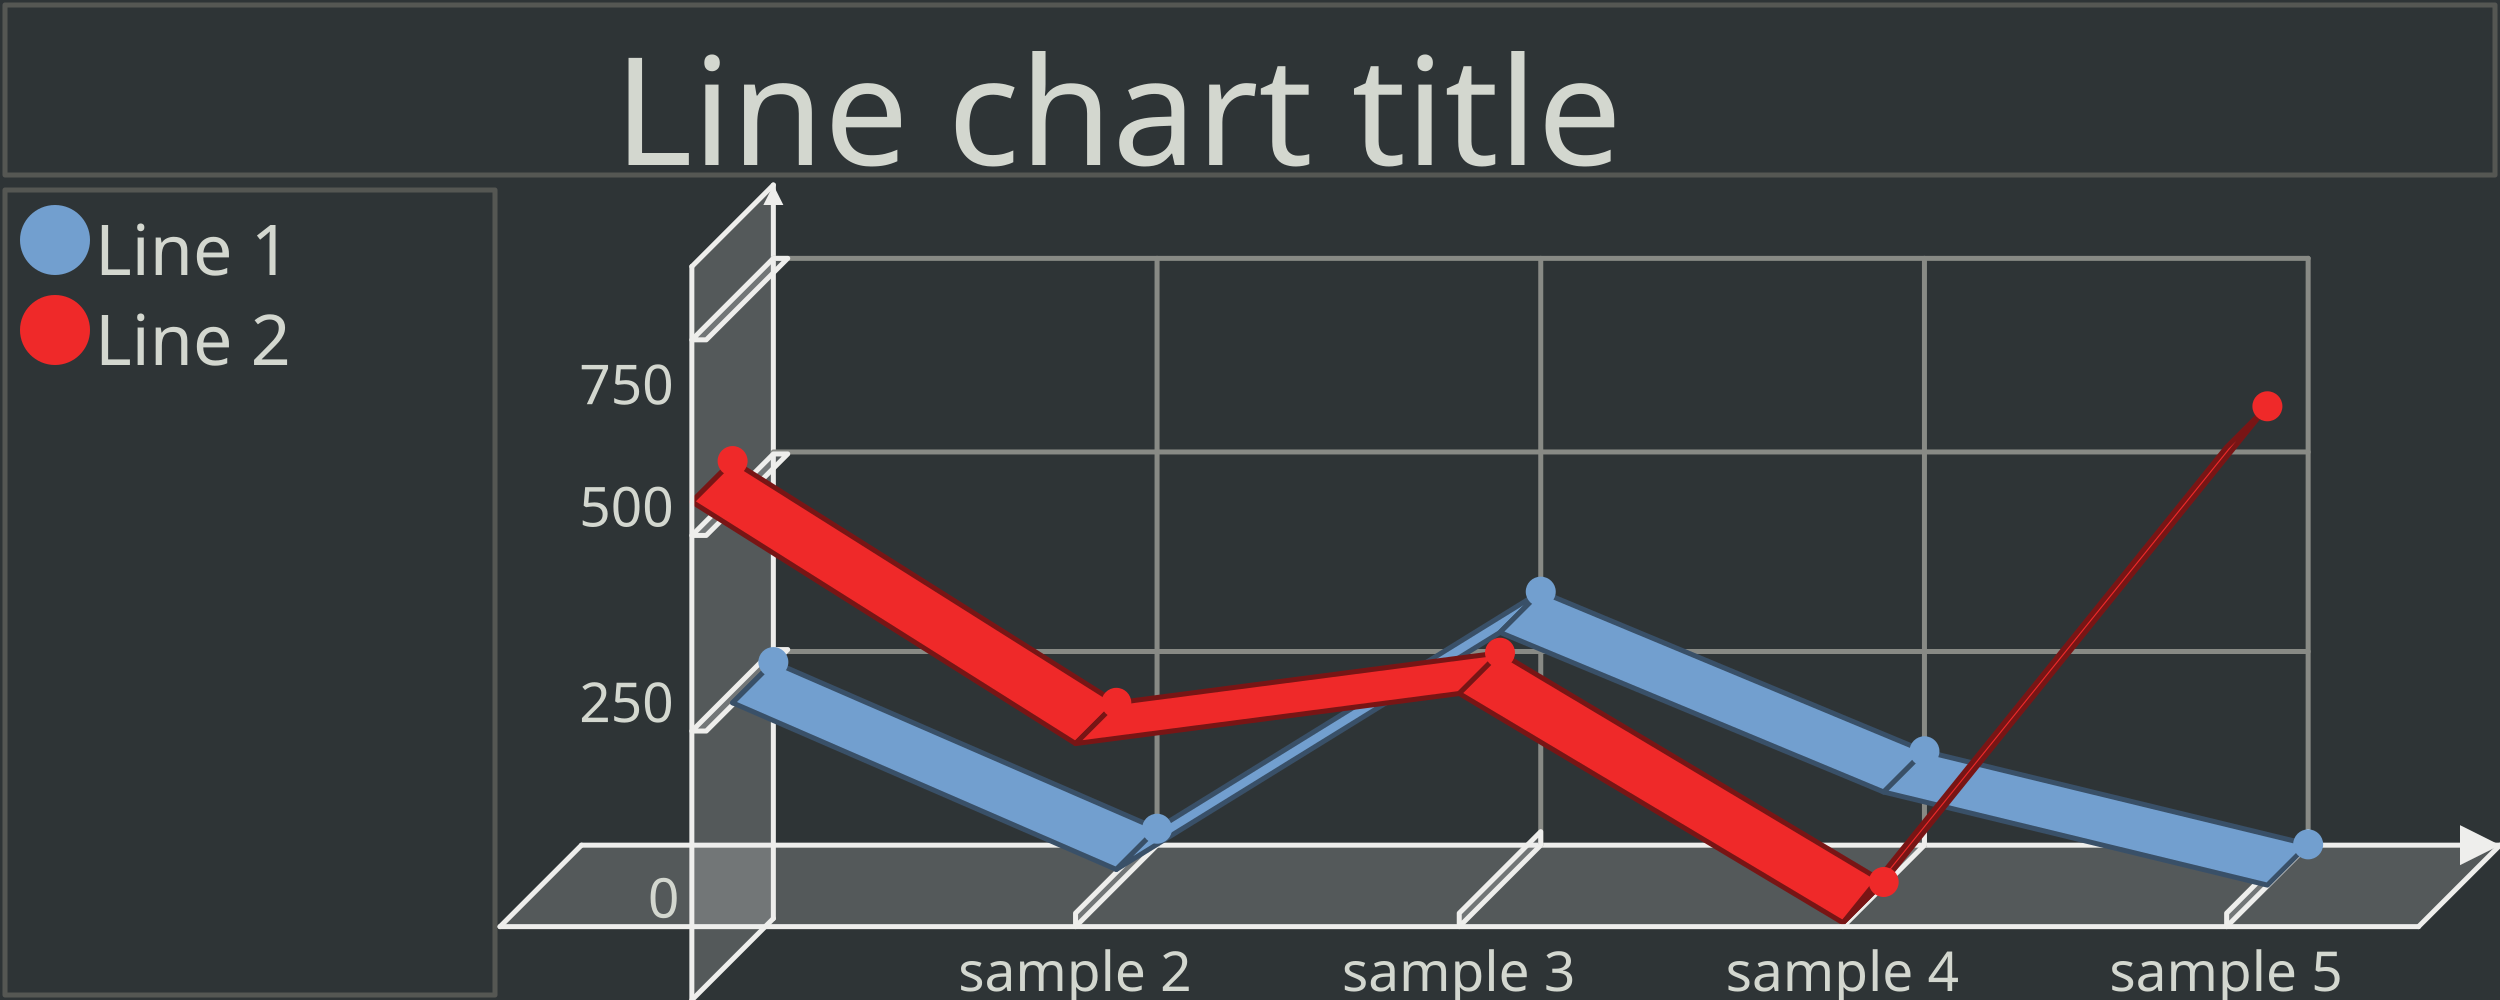
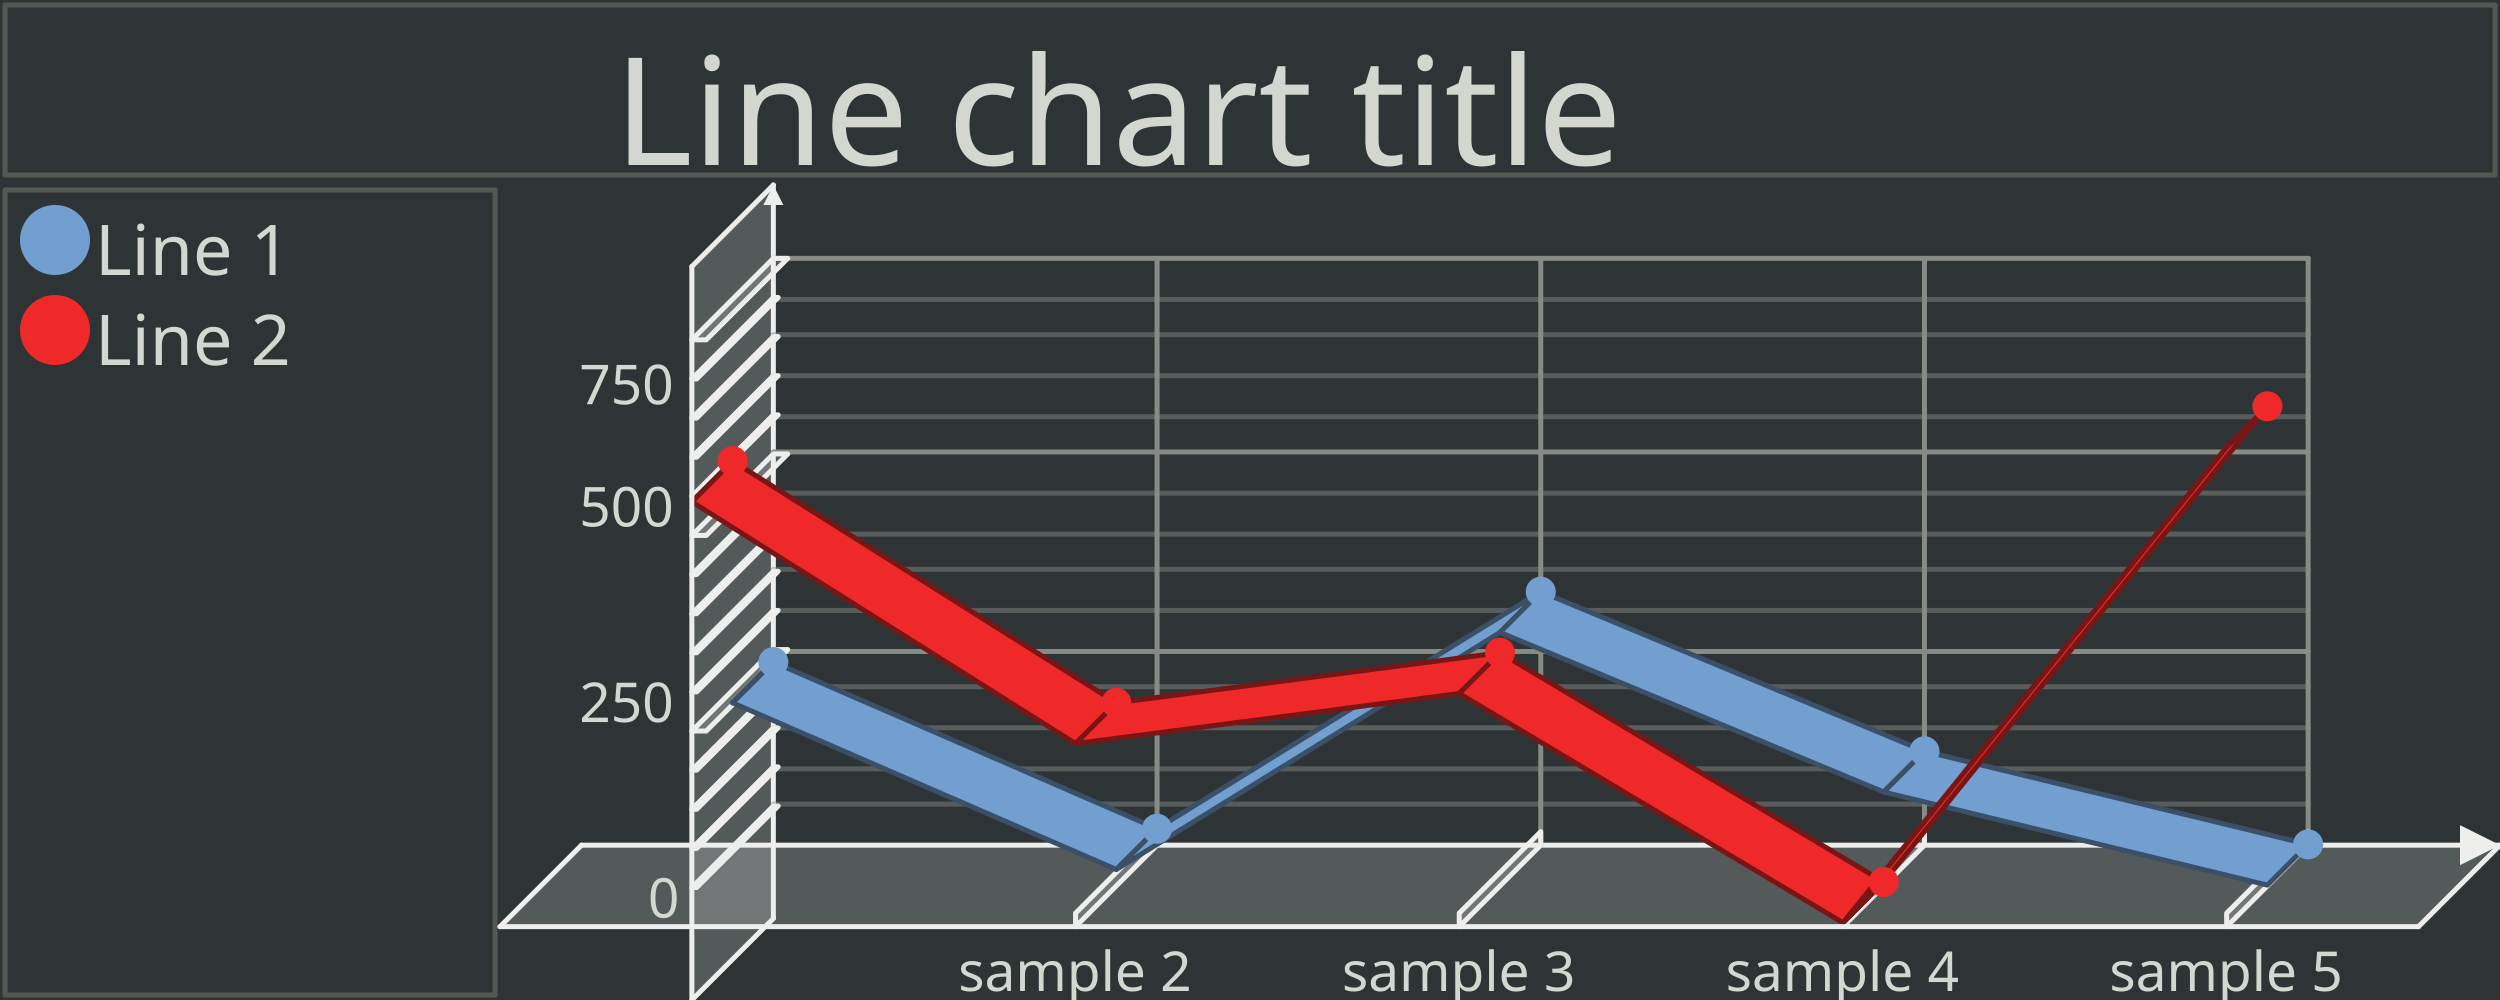
<svg xmlns="http://www.w3.org/2000/svg" width="500" height="200" version="1.0" id="ezcGraph">
  <defs />
  <g id="ezcGraphChart" color-rendering="optimizeQuality" shape-rendering="geometricPrecision" text-rendering="optimizeLegibility">
    <path d=" M 0,200 L 0,0 L 500,0 L 500,200 L 0,200 z " style="fill: #2e3436; fill-opacity: 1.00; stroke: none;" id="ezcGraphPolygon_1" />
    <path d=" M 1,35 L 1,1 L 499,1 L 499,35 L 1,35 z " style="fill: none; stroke: #555753; stroke-width: 1; stroke-opacity: 1.00; stroke-linecap: round; stroke-linejoin: round;" id="ezcGraphPolygon_2" />
    <path d=" M 2,34 L 2,2 L 498,2 L 498,34 L 2,34 z " style="fill: #000000; fill-opacity: 0.00; stroke: none;" id="ezcGraphPolygon_3" />
    <path d=" M 1,199 L 1,38 L 99,38 L 99,199 L 1,199 z " style="fill: none; stroke: #555753; stroke-width: 1; stroke-opacity: 1.00; stroke-linecap: round; stroke-linejoin: round;" id="ezcGraphPolygon_5" />
    <path d=" M 2,198 L 2,39 L 98,39 L 98,198 L 2,198 z " style="fill: #000000; fill-opacity: 0.00; stroke: none;" id="ezcGraphPolygon_6" />
    <ellipse cx="11" cy="48" rx="7" ry="7" style="fill: #729fcf; fill-opacity: 1.00; stroke: none;" id="ezcGraphCircle_7" />
    <ellipse cx="11" cy="66" rx="7" ry="7" style="fill: #ef2929; fill-opacity: 1.00; stroke: none;" id="ezcGraphCircle_9" />
    <path d=" M 100,185.33 L 116.3,169.03 L 500,169.03 L 483.7,185.33 L 100,185.33 z " style="fill: #eeeeec; fill-opacity: 0.20; stroke: none;" id="ezcGraphPolygon_11" />
    <path d=" M 116.3,169.03 L 500,169.03" style="fill: none; stroke: #eeeeec; stroke-width: 1; stroke-opacity: 1.00; stroke-linecap: round; stroke-linejoin: round;" id="ezcGraphLine_12" />
    <path d=" M 492,173.03 L 500,169.03 L 492,165.03 L 492,173.03 z " style="fill: #eeeeec; fill-opacity: 1.00; stroke: none;" id="ezcGraphPolygon_13" />
    <path d=" M 138.37,200 L 154.67,183.7 L 154.67,37 L 138.37,53.3 L 138.37,200 z " style="fill: #eeeeec; fill-opacity: 0.20; stroke: none;" id="ezcGraphPolygon_14" />
    <path d=" M 154.67,183.7 L 154.67,37" style="fill: none; stroke: #eeeeec; stroke-width: 1; stroke-opacity: 1.00; stroke-linecap: round; stroke-linejoin: round;" id="ezcGraphLine_15" />
    <path d=" M 152.67,41 L 154.67,37 L 156.67,41 L 152.67,41 z " style="fill: #eeeeec; fill-opacity: 1.00; stroke: none;" id="ezcGraphPolygon_16" />
    <path d=" M 231.41,169.03 L 231.41,51.67" style="fill: none; stroke: #888a85; stroke-width: 1; stroke-opacity: 1.00; stroke-linecap: round; stroke-linejoin: round;" id="ezcGraphLine_17" />
    <path d=" M 215.11,182.63 L 231.41,166.33 L 231.41,169.03 L 215.11,185.33 L 215.11,182.63 z " style="fill: #eeeeec; fill-opacity: 0.20; stroke: none;" id="ezcGraphPolygon_18" />
    <path d=" M 215.11,182.63 L 231.41,166.33 L 231.41,169.03 L 215.11,185.33 L 215.11,182.63 z " style="fill: none; stroke: #eeeeec; stroke-width: 1; stroke-opacity: 1.00; stroke-linecap: round; stroke-linejoin: round;" id="ezcGraphPolygon_19" />
    <path d=" M 308.15,169.03 L 308.15,51.67" style="fill: none; stroke: #888a85; stroke-width: 1; stroke-opacity: 1.00; stroke-linecap: round; stroke-linejoin: round;" id="ezcGraphLine_21" />
    <path d=" M 291.85,182.63 L 308.15,166.33 L 308.15,169.03 L 291.85,185.33 L 291.85,182.63 z " style="fill: #eeeeec; fill-opacity: 0.20; stroke: none;" id="ezcGraphPolygon_22" />
    <path d=" M 291.85,182.63 L 308.15,166.33 L 308.15,169.03 L 291.85,185.33 L 291.85,182.63 z " style="fill: none; stroke: #eeeeec; stroke-width: 1; stroke-opacity: 1.00; stroke-linecap: round; stroke-linejoin: round;" id="ezcGraphPolygon_23" />
    <path d=" M 384.89,169.03 L 384.89,51.67" style="fill: none; stroke: #888a85; stroke-width: 1; stroke-opacity: 1.00; stroke-linecap: round; stroke-linejoin: round;" id="ezcGraphLine_25" />
    <path d=" M 368.59,182.63 L 384.89,166.33 L 384.89,169.03 L 368.59,185.33 L 368.59,182.63 z " style="fill: #eeeeec; fill-opacity: 0.20; stroke: none;" id="ezcGraphPolygon_26" />
    <path d=" M 368.59,182.63 L 384.89,166.33 L 384.89,169.03 L 368.59,185.33 L 368.59,182.63 z " style="fill: none; stroke: #eeeeec; stroke-width: 1; stroke-opacity: 1.00; stroke-linecap: round; stroke-linejoin: round;" id="ezcGraphPolygon_27" />
    <path d=" M 461.63,169.03 L 461.63,51.67" style="fill: none; stroke: #888a85; stroke-width: 1; stroke-opacity: 1.00; stroke-linecap: round; stroke-linejoin: round;" id="ezcGraphLine_29" />
    <path d=" M 445.33,182.63 L 461.63,166.33 L 461.63,169.03 L 445.33,185.33 L 445.33,182.63 z " style="fill: #eeeeec; fill-opacity: 0.20; stroke: none;" id="ezcGraphPolygon_30" />
    <path d=" M 445.33,182.63 L 461.63,166.33 L 461.63,169.03 L 445.33,185.33 L 445.33,182.63 z " style="fill: none; stroke: #eeeeec; stroke-width: 1; stroke-opacity: 1.00; stroke-linecap: round; stroke-linejoin: round;" id="ezcGraphPolygon_31" />
-     <path d=" M 461.63,130.301 L 154.67,130.301" style="fill: none; stroke: #888a85; stroke-width: 1; stroke-opacity: 1.00; stroke-linecap: round; stroke-linejoin: round;" id="ezcGraphLine_34" />
-     <path d=" M 138.37,146.21 L 154.67,129.91 L 157.548,129.91 L 141.248,146.21 L 138.37,146.21 z " style="fill: #eeeeec; fill-opacity: 0.20; stroke: none;" id="ezcGraphPolygon_35" />
-     <path d=" M 138.37,146.21 L 154.67,129.91 L 157.548,129.91 L 141.248,146.21 L 138.37,146.21 z " style="fill: none; stroke: #eeeeec; stroke-width: 1; stroke-opacity: 1.00; stroke-linecap: round; stroke-linejoin: round;" id="ezcGraphPolygon_36" />
-     <path d=" M 461.63,90.399 L 154.67,90.399" style="fill: none; stroke: #888a85; stroke-width: 1; stroke-opacity: 1.00; stroke-linecap: round; stroke-linejoin: round;" id="ezcGraphLine_38" />
-     <path d=" M 138.37,107.09 L 154.67,90.79 L 157.548,90.79 L 141.248,107.09 L 138.37,107.09 z " style="fill: #eeeeec; fill-opacity: 0.20; stroke: none;" id="ezcGraphPolygon_39" />
-     <path d=" M 138.37,107.09 L 154.67,90.79 L 157.548,90.79 L 141.248,107.09 L 138.37,107.09 z " style="fill: none; stroke: #eeeeec; stroke-width: 1; stroke-opacity: 1.00; stroke-linecap: round; stroke-linejoin: round;" id="ezcGraphPolygon_40" />
-     <path d=" M 461.63,51.67 L 154.67,51.67" style="fill: none; stroke: #888a85; stroke-width: 1; stroke-opacity: 1.00; stroke-linecap: round; stroke-linejoin: round;" id="ezcGraphLine_42" />
-     <path d=" M 138.37,67.97 L 154.67,51.67 L 157.548,51.67 L 141.248,67.97 L 138.37,67.97 z " style="fill: #eeeeec; fill-opacity: 0.20; stroke: none;" id="ezcGraphPolygon_43" />
-     <path d=" M 138.37,67.97 L 154.67,51.67 L 157.548,51.67 L 141.248,67.97 L 138.37,67.97 z " style="fill: none; stroke: #eeeeec; stroke-width: 1; stroke-opacity: 1.00; stroke-linecap: round; stroke-linejoin: round;" id="ezcGraphPolygon_44" />
-     <path d=" M 154.67,132.414 L 146.52,140.564 L 146.52,140.564 L 154.67,132.414 L 154.67,132.414 z " style="fill: #729fcf; fill-opacity: 1.00; stroke: none;" id="ezcGraphPolygon_46" />
-     <path d=" M 154.67,132.414 L 146.52,140.564 L 146.52,140.564 L 154.67,132.414 L 154.67,132.414 z " style="fill: none; stroke: #395068; stroke-width: 1; stroke-opacity: 1.00; stroke-linecap: round; stroke-linejoin: round;" id="ezcGraphPolygon_47" />
-     <path d=" M 154.67,132.414 L 146.52,140.564 L 223.26,173.894 L 231.41,165.744 L 154.67,132.414 z " style="fill: #729fcf; fill-opacity: 1.00; stroke: none;" id="ezcGraphPolygon_48" />
-     <path d=" M 154.67,132.414 L 146.52,140.564 L 223.26,173.894 L 231.41,165.744 L 154.67,132.414 z " style="fill: none; stroke: #395068; stroke-width: 1; stroke-opacity: 1.00; stroke-linecap: round; stroke-linejoin: round;" id="ezcGraphPolygon_49" />
-     <path d=" M 231.41,165.744 L 223.26,173.894 L 300,126.481 L 308.15,118.331 L 231.41,165.744 z " style="fill: #729fcf; fill-opacity: 1.00; stroke: none;" id="ezcGraphPolygon_50" />
-     <path d=" M 231.41,165.744 L 223.26,173.894 L 300,126.481 L 308.15,118.331 L 231.41,165.744 z " style="fill: none; stroke: #395068; stroke-width: 1; stroke-opacity: 1.00; stroke-linecap: round; stroke-linejoin: round;" id="ezcGraphPolygon_51" />
-     <path d=" M 308.15,118.331 L 300,126.481 L 376.74,158.402 L 384.89,150.252 L 308.15,118.331 z " style="fill: #729fcf; fill-opacity: 1.00; stroke: none;" id="ezcGraphPolygon_52" />
-     <path d=" M 308.15,118.331 L 300,126.481 L 376.74,158.402 L 384.89,150.252 L 308.15,118.331 z " style="fill: none; stroke: #395068; stroke-width: 1; stroke-opacity: 1.00; stroke-linecap: round; stroke-linejoin: round;" id="ezcGraphPolygon_53" />
-     <path d=" M 384.89,150.252 L 376.74,158.402 L 453.48,177.024 L 461.63,168.874 L 384.89,150.252 z " style="fill: #729fcf; fill-opacity: 1.00; stroke: none;" id="ezcGraphPolygon_54" />
-     <path d=" M 384.89,150.252 L 376.74,158.402 L 453.48,177.024 L 461.63,168.874 L 384.89,150.252 z " style="fill: none; stroke: #395068; stroke-width: 1; stroke-opacity: 1.00; stroke-linecap: round; stroke-linejoin: round;" id="ezcGraphPolygon_55" />
-     <path d=" M 146.52,92.211 L 138.37,100.361 L 138.37,100.361 L 146.52,92.211 L 146.52,92.211 z " style="fill: #ef2929; fill-opacity: 1.00; stroke: none;" id="ezcGraphPolygon_56" />
-     <path d=" M 146.52,92.211 L 138.37,100.361 L 138.37,100.361 L 146.52,92.211 L 146.52,92.211 z " style="fill: none; stroke: #781515; stroke-width: 1; stroke-opacity: 1.00; stroke-linecap: round; stroke-linejoin: round;" id="ezcGraphPolygon_57" />
-     <path d=" M 146.52,92.211 L 138.37,100.361 L 215.11,148.714 L 223.26,140.564 L 146.52,92.211 z " style="fill: #ef2929; fill-opacity: 1.00; stroke: none;" id="ezcGraphPolygon_58" />
-     <path d=" M 146.52,92.211 L 138.37,100.361 L 215.11,148.714 L 223.26,140.564 L 146.52,92.211 z " style="fill: none; stroke: #781515; stroke-width: 1; stroke-opacity: 1.00; stroke-linecap: round; stroke-linejoin: round;" id="ezcGraphPolygon_59" />
-     <path d=" M 223.26,140.564 L 215.11,148.714 L 291.85,138.699 L 300,130.549 L 223.26,140.564 z " style="fill: #ef2929; fill-opacity: 1.00; stroke: none;" id="ezcGraphPolygon_60" />
-     <path d=" M 223.26,140.564 L 215.11,148.714 L 291.85,138.699 L 300,130.549 L 223.26,140.564 z " style="fill: none; stroke: #781515; stroke-width: 1; stroke-opacity: 1.00; stroke-linecap: round; stroke-linejoin: round;" id="ezcGraphPolygon_61" />
-     <path d=" M 300,130.549 L 291.85,138.699 L 368.59,184.548 L 376.74,176.398 L 300,130.549 z " style="fill: #ef2929; fill-opacity: 1.00; stroke: none;" id="ezcGraphPolygon_62" />
-     <path d=" M 300,130.549 L 291.85,138.699 L 368.59,184.548 L 376.74,176.398 L 300,130.549 z " style="fill: none; stroke: #781515; stroke-width: 1; stroke-opacity: 1.00; stroke-linecap: round; stroke-linejoin: round;" id="ezcGraphPolygon_63" />
-     <path d=" M 376.74,176.398 L 368.59,184.548 L 445.33,89.408 L 453.48,81.258 L 376.74,176.398 z " style="fill: #ef2929; fill-opacity: 1.00; stroke: none;" id="ezcGraphPolygon_64" />
-     <path d=" M 376.74,176.398 L 368.59,184.548 L 445.33,89.408 L 453.48,81.258 L 376.74,176.398 z " style="fill: none; stroke: #781515; stroke-width: 1; stroke-opacity: 1.00; stroke-linecap: round; stroke-linejoin: round;" id="ezcGraphPolygon_65" />
-     <ellipse cx="154.67" cy="132.414" rx="3" ry="3" style="fill: #729fcf; fill-opacity: 1.00; stroke: none;" id="ezcGraphCircle_66" />
-     <ellipse cx="231.41" cy="165.744" rx="3" ry="3" style="fill: #729fcf; fill-opacity: 1.00; stroke: none;" id="ezcGraphCircle_67" />
-     <ellipse cx="308.15" cy="118.33" rx="3" ry="3" style="fill: #729fcf; fill-opacity: 1.00; stroke: none;" id="ezcGraphCircle_68" />
-     <ellipse cx="384.89" cy="150.252" rx="3" ry="3" style="fill: #729fcf; fill-opacity: 1.00; stroke: none;" id="ezcGraphCircle_69" />
-     <ellipse cx="461.63" cy="168.874" rx="3" ry="3" style="fill: #729fcf; fill-opacity: 1.00; stroke: none;" id="ezcGraphCircle_70" />
-     <ellipse cx="146.52" cy="92.211" rx="3" ry="3" style="fill: #ef2929; fill-opacity: 1.00; stroke: none;" id="ezcGraphCircle_71" />
-     <ellipse cx="223.26" cy="140.564" rx="3" ry="3" style="fill: #ef2929; fill-opacity: 1.00; stroke: none;" id="ezcGraphCircle_72" />
-     <ellipse cx="300" cy="130.549" rx="3" ry="3" style="fill: #ef2929; fill-opacity: 1.00; stroke: none;" id="ezcGraphCircle_73" />
-     <ellipse cx="376.74" cy="176.398" rx="3" ry="3" style="fill: #ef2929; fill-opacity: 1.00; stroke: none;" id="ezcGraphCircle_74" />
-     <ellipse cx="453.48" cy="81.258" rx="3" ry="3" style="fill: #ef2929; fill-opacity: 1.00; stroke: none;" id="ezcGraphCircle_75" />
-     <path d=" M 500,169.03 L 483.7,185.33" style="fill: none; stroke: #eeeeec; stroke-width: 1; stroke-opacity: 1.00; stroke-linecap: round; stroke-linejoin: round;" id="ezcGraphLine_76" />
-     <path d=" M 483.7,185.33 L 100,185.33" style="fill: none; stroke: #eeeeec; stroke-width: 1; stroke-opacity: 1.00; stroke-linecap: round; stroke-linejoin: round;" id="ezcGraphLine_77" />
-     <path d=" M 100,185.33 L 116.3,169.03" style="fill: none; stroke: #eeeeec; stroke-width: 1; stroke-opacity: 1.00; stroke-linecap: round; stroke-linejoin: round;" id="ezcGraphLine_78" />
-     <path d=" M 154.67,37 L 138.37,53.3" style="fill: none; stroke: #eeeeec; stroke-width: 1; stroke-opacity: 1.00; stroke-linecap: round; stroke-linejoin: round;" id="ezcGraphLine_79" />
-     <path d=" M 138.37,53.3 L 138.37,200" style="fill: none; stroke: #eeeeec; stroke-width: 1; stroke-opacity: 1.00; stroke-linecap: round; stroke-linejoin: round;" id="ezcGraphLine_80" />
-     <path d=" M 138.37,200 L 154.67,183.7" style="fill: none; stroke: #eeeeec; stroke-width: 1; stroke-opacity: 1.00; stroke-linecap: round; stroke-linejoin: round;" id="ezcGraphLine_81" />
+     <path d=" M 461.63,160.815 L 154.67,160.815" style="fill: none; stroke: #888a85; stroke-width: 1; stroke-opacity: 0.47; stroke-linecap: round; stroke-linejoin: round;" id="ezcGraphLine_34" />
+     <path d=" M 138.37,177.506 L 154.67,161.206 L 155.629,161.206 L 139.329,177.506 L 138.37,177.506 z " style="fill: #eeeeec; fill-opacity: 0.20; stroke: none;" id="ezcGraphPolygon_35" />
+     <path d=" M 138.37,177.506 L 154.67,161.206 L 155.629,161.206 L 139.329,177.506 L 138.37,177.506 z " style="fill: none; stroke: #eeeeec; stroke-width: 1; stroke-opacity: 1.00; stroke-linecap: round; stroke-linejoin: round;" id="ezcGraphPolygon_36" />
+     <path d=" M 461.63,153.773 L 154.67,153.773" style="fill: none; stroke: #888a85; stroke-width: 1; stroke-opacity: 0.47; stroke-linecap: round; stroke-linejoin: round;" id="ezcGraphLine_37" />
+     <path d=" M 138.37,169.682 L 154.67,153.382 L 155.629,153.382 L 139.329,169.682 L 138.37,169.682 z " style="fill: #eeeeec; fill-opacity: 0.20; stroke: none;" id="ezcGraphPolygon_38" />
+     <path d=" M 138.37,169.682 L 154.67,153.382 L 155.629,153.382 L 139.329,169.682 L 138.37,169.682 z " style="fill: none; stroke: #eeeeec; stroke-width: 1; stroke-opacity: 1.00; stroke-linecap: round; stroke-linejoin: round;" id="ezcGraphPolygon_39" />
+     <path d=" M 461.63,145.558 L 154.67,145.558" style="fill: none; stroke: #888a85; stroke-width: 1; stroke-opacity: 0.47; stroke-linecap: round; stroke-linejoin: round;" id="ezcGraphLine_40" />
+     <path d=" M 138.37,161.858 L 154.67,145.558 L 155.629,145.558 L 139.329,161.858 L 138.37,161.858 z " style="fill: #eeeeec; fill-opacity: 0.20; stroke: none;" id="ezcGraphPolygon_41" />
+     <path d=" M 138.37,161.858 L 154.67,145.558 L 155.629,145.558 L 139.329,161.858 L 138.37,161.858 z " style="fill: none; stroke: #eeeeec; stroke-width: 1; stroke-opacity: 1.00; stroke-linecap: round; stroke-linejoin: round;" id="ezcGraphPolygon_42" />
+     <path d=" M 461.63,137.343 L 154.67,137.343" style="fill: none; stroke: #888a85; stroke-width: 1; stroke-opacity: 0.47; stroke-linecap: round; stroke-linejoin: round;" id="ezcGraphLine_43" />
+     <path d=" M 138.37,154.034 L 154.67,137.734 L 155.629,137.734 L 139.329,154.034 L 138.37,154.034 z " style="fill: #eeeeec; fill-opacity: 0.20; stroke: none;" id="ezcGraphPolygon_44" />
+     <path d=" M 138.37,154.034 L 154.67,137.734 L 155.629,137.734 L 139.329,154.034 L 138.37,154.034 z " style="fill: none; stroke: #eeeeec; stroke-width: 1; stroke-opacity: 1.00; stroke-linecap: round; stroke-linejoin: round;" id="ezcGraphPolygon_45" />
+     <path d=" M 461.63,130.301 L 154.67,130.301" style="fill: none; stroke: #888a85; stroke-width: 1; stroke-opacity: 1.00; stroke-linecap: round; stroke-linejoin: round;" id="ezcGraphLine_46" />
+     <path d=" M 138.37,146.21 L 154.67,129.91 L 157.548,129.91 L 141.248,146.21 L 138.37,146.21 z " style="fill: #eeeeec; fill-opacity: 0.20; stroke: none;" id="ezcGraphPolygon_47" />
+     <path d=" M 138.37,146.21 L 154.67,129.91 L 157.548,129.91 L 141.248,146.21 L 138.37,146.21 z " style="fill: none; stroke: #eeeeec; stroke-width: 1; stroke-opacity: 1.00; stroke-linecap: round; stroke-linejoin: round;" id="ezcGraphPolygon_48" />
+     <path d=" M 461.63,122.086 L 154.67,122.086" style="fill: none; stroke: #888a85; stroke-width: 1; stroke-opacity: 0.47; stroke-linecap: round; stroke-linejoin: round;" id="ezcGraphLine_50" />
+     <path d=" M 138.37,138.386 L 154.67,122.086 L 155.629,122.086 L 139.329,138.386 L 138.37,138.386 z " style="fill: #eeeeec; fill-opacity: 0.20; stroke: none;" id="ezcGraphPolygon_51" />
+     <path d=" M 138.37,138.386 L 154.67,122.086 L 155.629,122.086 L 139.329,138.386 L 138.37,138.386 z " style="fill: none; stroke: #eeeeec; stroke-width: 1; stroke-opacity: 1.00; stroke-linecap: round; stroke-linejoin: round;" id="ezcGraphPolygon_52" />
+     <path d=" M 461.63,113.871 L 154.67,113.871" style="fill: none; stroke: #888a85; stroke-width: 1; stroke-opacity: 0.47; stroke-linecap: round; stroke-linejoin: round;" id="ezcGraphLine_53" />
+     <path d=" M 138.37,130.562 L 154.67,114.262 L 155.629,114.262 L 139.329,130.562 L 138.37,130.562 z " style="fill: #eeeeec; fill-opacity: 0.20; stroke: none;" id="ezcGraphPolygon_54" />
+     <path d=" M 138.37,130.562 L 154.67,114.262 L 155.629,114.262 L 139.329,130.562 L 138.37,130.562 z " style="fill: none; stroke: #eeeeec; stroke-width: 1; stroke-opacity: 1.00; stroke-linecap: round; stroke-linejoin: round;" id="ezcGraphPolygon_55" />
+     <path d=" M 461.63,106.829 L 154.67,106.829" style="fill: none; stroke: #888a85; stroke-width: 1; stroke-opacity: 0.47; stroke-linecap: round; stroke-linejoin: round;" id="ezcGraphLine_56" />
+     <path d=" M 138.37,122.738 L 154.67,106.438 L 155.629,106.438 L 139.329,122.738 L 138.37,122.738 z " style="fill: #eeeeec; fill-opacity: 0.20; stroke: none;" id="ezcGraphPolygon_57" />
+     <path d=" M 138.37,122.738 L 154.67,106.438 L 155.629,106.438 L 139.329,122.738 L 138.37,122.738 z " style="fill: none; stroke: #eeeeec; stroke-width: 1; stroke-opacity: 1.00; stroke-linecap: round; stroke-linejoin: round;" id="ezcGraphPolygon_58" />
+     <path d=" M 461.63,98.614 L 154.67,98.614" style="fill: none; stroke: #888a85; stroke-width: 1; stroke-opacity: 0.47; stroke-linecap: round; stroke-linejoin: round;" id="ezcGraphLine_59" />
+     <path d=" M 138.37,114.914 L 154.67,98.614 L 155.629,98.614 L 139.329,114.914 L 138.37,114.914 z " style="fill: #eeeeec; fill-opacity: 0.20; stroke: none;" id="ezcGraphPolygon_60" />
+     <path d=" M 138.37,114.914 L 154.67,98.614 L 155.629,98.614 L 139.329,114.914 L 138.37,114.914 z " style="fill: none; stroke: #eeeeec; stroke-width: 1; stroke-opacity: 1.00; stroke-linecap: round; stroke-linejoin: round;" id="ezcGraphPolygon_61" />
+     <path d=" M 461.63,90.399 L 154.67,90.399" style="fill: none; stroke: #888a85; stroke-width: 1; stroke-opacity: 1.00; stroke-linecap: round; stroke-linejoin: round;" id="ezcGraphLine_62" />
+     <path d=" M 138.37,107.09 L 154.67,90.79 L 157.548,90.79 L 141.248,107.09 L 138.37,107.09 z " style="fill: #eeeeec; fill-opacity: 0.20; stroke: none;" id="ezcGraphPolygon_63" />
+     <path d=" M 138.37,107.09 L 154.67,90.79 L 157.548,90.79 L 141.248,107.09 L 138.37,107.09 z " style="fill: none; stroke: #eeeeec; stroke-width: 1; stroke-opacity: 1.00; stroke-linecap: round; stroke-linejoin: round;" id="ezcGraphPolygon_64" />
+     <path d=" M 461.63,83.357 L 154.67,83.357" style="fill: none; stroke: #888a85; stroke-width: 1; stroke-opacity: 0.47; stroke-linecap: round; stroke-linejoin: round;" id="ezcGraphLine_66" />
+     <path d=" M 138.37,99.266 L 154.67,82.966 L 155.629,82.966 L 139.329,99.266 L 138.37,99.266 z " style="fill: #eeeeec; fill-opacity: 0.20; stroke: none;" id="ezcGraphPolygon_67" />
+     <path d=" M 138.37,99.266 L 154.67,82.966 L 155.629,82.966 L 139.329,99.266 L 138.37,99.266 z " style="fill: none; stroke: #eeeeec; stroke-width: 1; stroke-opacity: 1.00; stroke-linecap: round; stroke-linejoin: round;" id="ezcGraphPolygon_68" />
+     <path d=" M 461.63,75.142 L 154.67,75.142" style="fill: none; stroke: #888a85; stroke-width: 1; stroke-opacity: 0.47; stroke-linecap: round; stroke-linejoin: round;" id="ezcGraphLine_69" />
+     <path d=" M 138.37,91.442 L 154.67,75.142 L 155.629,75.142 L 139.329,91.442 L 138.37,91.442 z " style="fill: #eeeeec; fill-opacity: 0.20; stroke: none;" id="ezcGraphPolygon_70" />
+     <path d=" M 138.37,91.442 L 154.67,75.142 L 155.629,75.142 L 139.329,91.442 L 138.37,91.442 z " style="fill: none; stroke: #eeeeec; stroke-width: 1; stroke-opacity: 1.00; stroke-linecap: round; stroke-linejoin: round;" id="ezcGraphPolygon_71" />
+     <path d=" M 461.63,66.927 L 154.67,66.927" style="fill: none; stroke: #888a85; stroke-width: 1; stroke-opacity: 0.47; stroke-linecap: round; stroke-linejoin: round;" id="ezcGraphLine_72" />
+     <path d=" M 138.37,83.618 L 154.67,67.318 L 155.629,67.318 L 139.329,83.618 L 138.37,83.618 z " style="fill: #eeeeec; fill-opacity: 0.20; stroke: none;" id="ezcGraphPolygon_73" />
+     <path d=" M 138.37,83.618 L 154.67,67.318 L 155.629,67.318 L 139.329,83.618 L 138.37,83.618 z " style="fill: none; stroke: #eeeeec; stroke-width: 1; stroke-opacity: 1.00; stroke-linecap: round; stroke-linejoin: round;" id="ezcGraphPolygon_74" />
+     <path d=" M 461.63,59.885 L 154.67,59.885" style="fill: none; stroke: #888a85; stroke-width: 1; stroke-opacity: 0.47; stroke-linecap: round; stroke-linejoin: round;" id="ezcGraphLine_75" />
+     <path d=" M 138.37,75.794 L 154.67,59.494 L 155.629,59.494 L 139.329,75.794 L 138.37,75.794 z " style="fill: #eeeeec; fill-opacity: 0.20; stroke: none;" id="ezcGraphPolygon_76" />
+     <path d=" M 138.37,75.794 L 154.67,59.494 L 155.629,59.494 L 139.329,75.794 L 138.37,75.794 z " style="fill: none; stroke: #eeeeec; stroke-width: 1; stroke-opacity: 1.00; stroke-linecap: round; stroke-linejoin: round;" id="ezcGraphPolygon_77" />
+     <path d=" M 461.63,51.67 L 154.67,51.67" style="fill: none; stroke: #888a85; stroke-width: 1; stroke-opacity: 1.00; stroke-linecap: round; stroke-linejoin: round;" id="ezcGraphLine_78" />
+     <path d=" M 138.37,67.97 L 154.67,51.67 L 157.548,51.67 L 141.248,67.97 L 138.37,67.97 z " style="fill: #eeeeec; fill-opacity: 0.20; stroke: none;" id="ezcGraphPolygon_79" />
+     <path d=" M 138.37,67.97 L 154.67,51.67 L 157.548,51.67 L 141.248,67.97 L 138.37,67.97 z " style="fill: none; stroke: #eeeeec; stroke-width: 1; stroke-opacity: 1.00; stroke-linecap: round; stroke-linejoin: round;" id="ezcGraphPolygon_80" />
+     <path d=" M 154.67,132.414 L 146.52,140.564 L 146.52,140.564 L 154.67,132.414 L 154.67,132.414 z " style="fill: #729fcf; fill-opacity: 1.00; stroke: none;" id="ezcGraphPolygon_82" />
+     <path d=" M 154.67,132.414 L 146.52,140.564 L 146.52,140.564 L 154.67,132.414 L 154.67,132.414 z " style="fill: none; stroke: #395068; stroke-width: 1; stroke-opacity: 1.00; stroke-linecap: round; stroke-linejoin: round;" id="ezcGraphPolygon_83" />
+     <path d=" M 154.67,132.414 L 146.52,140.564 L 223.26,173.894 L 231.41,165.744 L 154.67,132.414 z " style="fill: #729fcf; fill-opacity: 1.00; stroke: none;" id="ezcGraphPolygon_84" />
+     <path d=" M 154.67,132.414 L 146.52,140.564 L 223.26,173.894 L 231.41,165.744 L 154.67,132.414 z " style="fill: none; stroke: #395068; stroke-width: 1; stroke-opacity: 1.00; stroke-linecap: round; stroke-linejoin: round;" id="ezcGraphPolygon_85" />
+     <path d=" M 231.41,165.744 L 223.26,173.894 L 300,126.481 L 308.15,118.331 L 231.41,165.744 z " style="fill: #729fcf; fill-opacity: 1.00; stroke: none;" id="ezcGraphPolygon_86" />
+     <path d=" M 231.41,165.744 L 223.26,173.894 L 300,126.481 L 308.15,118.331 L 231.41,165.744 z " style="fill: none; stroke: #395068; stroke-width: 1; stroke-opacity: 1.00; stroke-linecap: round; stroke-linejoin: round;" id="ezcGraphPolygon_87" />
+     <path d=" M 308.15,118.331 L 300,126.481 L 376.74,158.402 L 384.89,150.252 L 308.15,118.331 z " style="fill: #729fcf; fill-opacity: 1.00; stroke: none;" id="ezcGraphPolygon_88" />
+     <path d=" M 308.15,118.331 L 300,126.481 L 376.74,158.402 L 384.89,150.252 L 308.15,118.331 z " style="fill: none; stroke: #395068; stroke-width: 1; stroke-opacity: 1.00; stroke-linecap: round; stroke-linejoin: round;" id="ezcGraphPolygon_89" />
+     <path d=" M 384.89,150.252 L 376.74,158.402 L 453.48,177.024 L 461.63,168.874 L 384.89,150.252 z " style="fill: #729fcf; fill-opacity: 1.00; stroke: none;" id="ezcGraphPolygon_90" />
+     <path d=" M 384.89,150.252 L 376.74,158.402 L 453.48,177.024 L 461.63,168.874 L 384.89,150.252 z " style="fill: none; stroke: #395068; stroke-width: 1; stroke-opacity: 1.00; stroke-linecap: round; stroke-linejoin: round;" id="ezcGraphPolygon_91" />
+     <path d=" M 146.52,92.211 L 138.37,100.361 L 138.37,100.361 L 146.52,92.211 L 146.52,92.211 z " style="fill: #ef2929; fill-opacity: 1.00; stroke: none;" id="ezcGraphPolygon_92" />
+     <path d=" M 146.52,92.211 L 138.37,100.361 L 138.37,100.361 L 146.52,92.211 L 146.52,92.211 z " style="fill: none; stroke: #781515; stroke-width: 1; stroke-opacity: 1.00; stroke-linecap: round; stroke-linejoin: round;" id="ezcGraphPolygon_93" />
+     <path d=" M 146.52,92.211 L 138.37,100.361 L 215.11,148.714 L 223.26,140.564 L 146.52,92.211 z " style="fill: #ef2929; fill-opacity: 1.00; stroke: none;" id="ezcGraphPolygon_94" />
+     <path d=" M 146.52,92.211 L 138.37,100.361 L 215.11,148.714 L 223.26,140.564 L 146.52,92.211 z " style="fill: none; stroke: #781515; stroke-width: 1; stroke-opacity: 1.00; stroke-linecap: round; stroke-linejoin: round;" id="ezcGraphPolygon_95" />
+     <path d=" M 223.26,140.564 L 215.11,148.714 L 291.85,138.699 L 300,130.549 L 223.26,140.564 z " style="fill: #ef2929; fill-opacity: 1.00; stroke: none;" id="ezcGraphPolygon_96" />
+     <path d=" M 223.26,140.564 L 215.11,148.714 L 291.85,138.699 L 300,130.549 L 223.26,140.564 z " style="fill: none; stroke: #781515; stroke-width: 1; stroke-opacity: 1.00; stroke-linecap: round; stroke-linejoin: round;" id="ezcGraphPolygon_97" />
+     <path d=" M 300,130.549 L 291.85,138.699 L 368.59,184.548 L 376.74,176.398 L 300,130.549 z " style="fill: #ef2929; fill-opacity: 1.00; stroke: none;" id="ezcGraphPolygon_98" />
+     <path d=" M 300,130.549 L 291.85,138.699 L 368.59,184.548 L 376.74,176.398 L 300,130.549 z " style="fill: none; stroke: #781515; stroke-width: 1; stroke-opacity: 1.00; stroke-linecap: round; stroke-linejoin: round;" id="ezcGraphPolygon_99" />
+     <path d=" M 376.74,176.398 L 368.59,184.548 L 445.33,89.408 L 453.48,81.258 L 376.74,176.398 z " style="fill: #ef2929; fill-opacity: 1.00; stroke: none;" id="ezcGraphPolygon_100" />
+     <path d=" M 376.74,176.398 L 368.59,184.548 L 445.33,89.408 L 453.48,81.258 L 376.74,176.398 z " style="fill: none; stroke: #781515; stroke-width: 1; stroke-opacity: 1.00; stroke-linecap: round; stroke-linejoin: round;" id="ezcGraphPolygon_101" />
+     <ellipse cx="154.67" cy="132.414" rx="3" ry="3" style="fill: #729fcf; fill-opacity: 1.00; stroke: none;" id="ezcGraphCircle_102" />
+     <ellipse cx="231.41" cy="165.744" rx="3" ry="3" style="fill: #729fcf; fill-opacity: 1.00; stroke: none;" id="ezcGraphCircle_103" />
+     <ellipse cx="308.15" cy="118.33" rx="3" ry="3" style="fill: #729fcf; fill-opacity: 1.00; stroke: none;" id="ezcGraphCircle_104" />
+     <ellipse cx="384.89" cy="150.252" rx="3" ry="3" style="fill: #729fcf; fill-opacity: 1.00; stroke: none;" id="ezcGraphCircle_105" />
+     <ellipse cx="461.63" cy="168.874" rx="3" ry="3" style="fill: #729fcf; fill-opacity: 1.00; stroke: none;" id="ezcGraphCircle_106" />
+     <ellipse cx="146.52" cy="92.211" rx="3" ry="3" style="fill: #ef2929; fill-opacity: 1.00; stroke: none;" id="ezcGraphCircle_107" />
+     <ellipse cx="223.26" cy="140.564" rx="3" ry="3" style="fill: #ef2929; fill-opacity: 1.00; stroke: none;" id="ezcGraphCircle_108" />
+     <ellipse cx="300" cy="130.549" rx="3" ry="3" style="fill: #ef2929; fill-opacity: 1.00; stroke: none;" id="ezcGraphCircle_109" />
+     <ellipse cx="376.74" cy="176.398" rx="3" ry="3" style="fill: #ef2929; fill-opacity: 1.00; stroke: none;" id="ezcGraphCircle_110" />
+     <ellipse cx="453.48" cy="81.258" rx="3" ry="3" style="fill: #ef2929; fill-opacity: 1.00; stroke: none;" id="ezcGraphCircle_111" />
+     <path d=" M 500,169.03 L 483.7,185.33" style="fill: none; stroke: #eeeeec; stroke-width: 1; stroke-opacity: 1.00; stroke-linecap: round; stroke-linejoin: round;" id="ezcGraphLine_112" />
+     <path d=" M 483.7,185.33 L 100,185.33" style="fill: none; stroke: #eeeeec; stroke-width: 1; stroke-opacity: 1.00; stroke-linecap: round; stroke-linejoin: round;" id="ezcGraphLine_113" />
+     <path d=" M 100,185.33 L 116.3,169.03" style="fill: none; stroke: #eeeeec; stroke-width: 1; stroke-opacity: 1.00; stroke-linecap: round; stroke-linejoin: round;" id="ezcGraphLine_114" />
+     <path d=" M 154.67,37 L 138.37,53.3" style="fill: none; stroke: #eeeeec; stroke-width: 1; stroke-opacity: 1.00; stroke-linecap: round; stroke-linejoin: round;" id="ezcGraphLine_115" />
+     <path d=" M 138.37,53.3 L 138.37,200" style="fill: none; stroke: #eeeeec; stroke-width: 1; stroke-opacity: 1.00; stroke-linecap: round; stroke-linejoin: round;" id="ezcGraphLine_116" />
+     <path d=" M 138.37,200 L 154.67,183.7" style="fill: none; stroke: #eeeeec; stroke-width: 1; stroke-opacity: 1.00; stroke-linecap: round; stroke-linejoin: round;" id="ezcGraphLine_117" />
    <text id="ezcGraphTextBox_4" x="122.8" text-length="254.4px" y="33" style="font-size: 30px; font-family: sans-serif; fill: #d3d7cf; fill-opacity: 1.00; stroke: none;">Line chart title</text>
    <text id="ezcGraphTextBox_8" x="19" text-length="44.52px" y="55" style="font-size: 14px; font-family: sans-serif; fill: #d3d7cf; fill-opacity: 1.00; stroke: none;">Line 1</text>
    <text id="ezcGraphTextBox_10" x="19" text-length="44.52px" y="73" style="font-size: 14px; font-family: sans-serif; fill: #d3d7cf; fill-opacity: 1.00; stroke: none;">Line 2</text>
    <text id="ezcGraphTextBox_20" x="191.642" text-length="46.937px" y="198.2" style="font-size: 11px; font-family: sans-serif; fill: #d3d7cf; fill-opacity: 1.00; stroke: none;">sample 2</text>
    <text id="ezcGraphTextBox_24" x="268.382" text-length="46.937px" y="198.2" style="font-size: 11px; font-family: sans-serif; fill: #d3d7cf; fill-opacity: 1.00; stroke: none;">sample 3</text>
    <text id="ezcGraphTextBox_28" x="345.122" text-length="46.937px" y="198.2" style="font-size: 11px; font-family: sans-serif; fill: #d3d7cf; fill-opacity: 1.00; stroke: none;">sample 4</text>
    <text id="ezcGraphTextBox_32" x="421.862" text-length="46.937px" y="198.2" style="font-size: 11px; font-family: sans-serif; fill: #d3d7cf; fill-opacity: 1.00; stroke: none;">sample 5</text>
    <text id="ezcGraphTextBox_33" x="129.588" text-length="6.863px" y="183.53" style="font-size: 11px; font-family: sans-serif; fill: #d3d7cf; fill-opacity: 1.00; stroke: none;">0</text>
-     <text id="ezcGraphTextBox_37" x="115.861" text-length="20.59px" y="144.41" style="font-size: 11px; font-family: sans-serif; fill: #d3d7cf; fill-opacity: 1.00; stroke: none;">250</text>
-     <text id="ezcGraphTextBox_41" x="115.861" text-length="20.59px" y="105.29" style="font-size: 11px; font-family: sans-serif; fill: #d3d7cf; fill-opacity: 1.00; stroke: none;">500</text>
-     <text id="ezcGraphTextBox_45" x="115.861" text-length="20.59px" y="80.84" style="font-size: 11px; font-family: sans-serif; fill: #d3d7cf; fill-opacity: 1.00; stroke: none;">750</text>
+     <text id="ezcGraphTextBox_49" x="115.861" text-length="20.59px" y="144.41" style="font-size: 11px; font-family: sans-serif; fill: #d3d7cf; fill-opacity: 1.00; stroke: none;">250</text>
+     <text id="ezcGraphTextBox_65" x="115.861" text-length="20.59px" y="105.29" style="font-size: 11px; font-family: sans-serif; fill: #d3d7cf; fill-opacity: 1.00; stroke: none;">500</text>
+     <text id="ezcGraphTextBox_81" x="115.861" text-length="20.59px" y="80.84" style="font-size: 11px; font-family: sans-serif; fill: #d3d7cf; fill-opacity: 1.00; stroke: none;">750</text>
  </g>
</svg>
